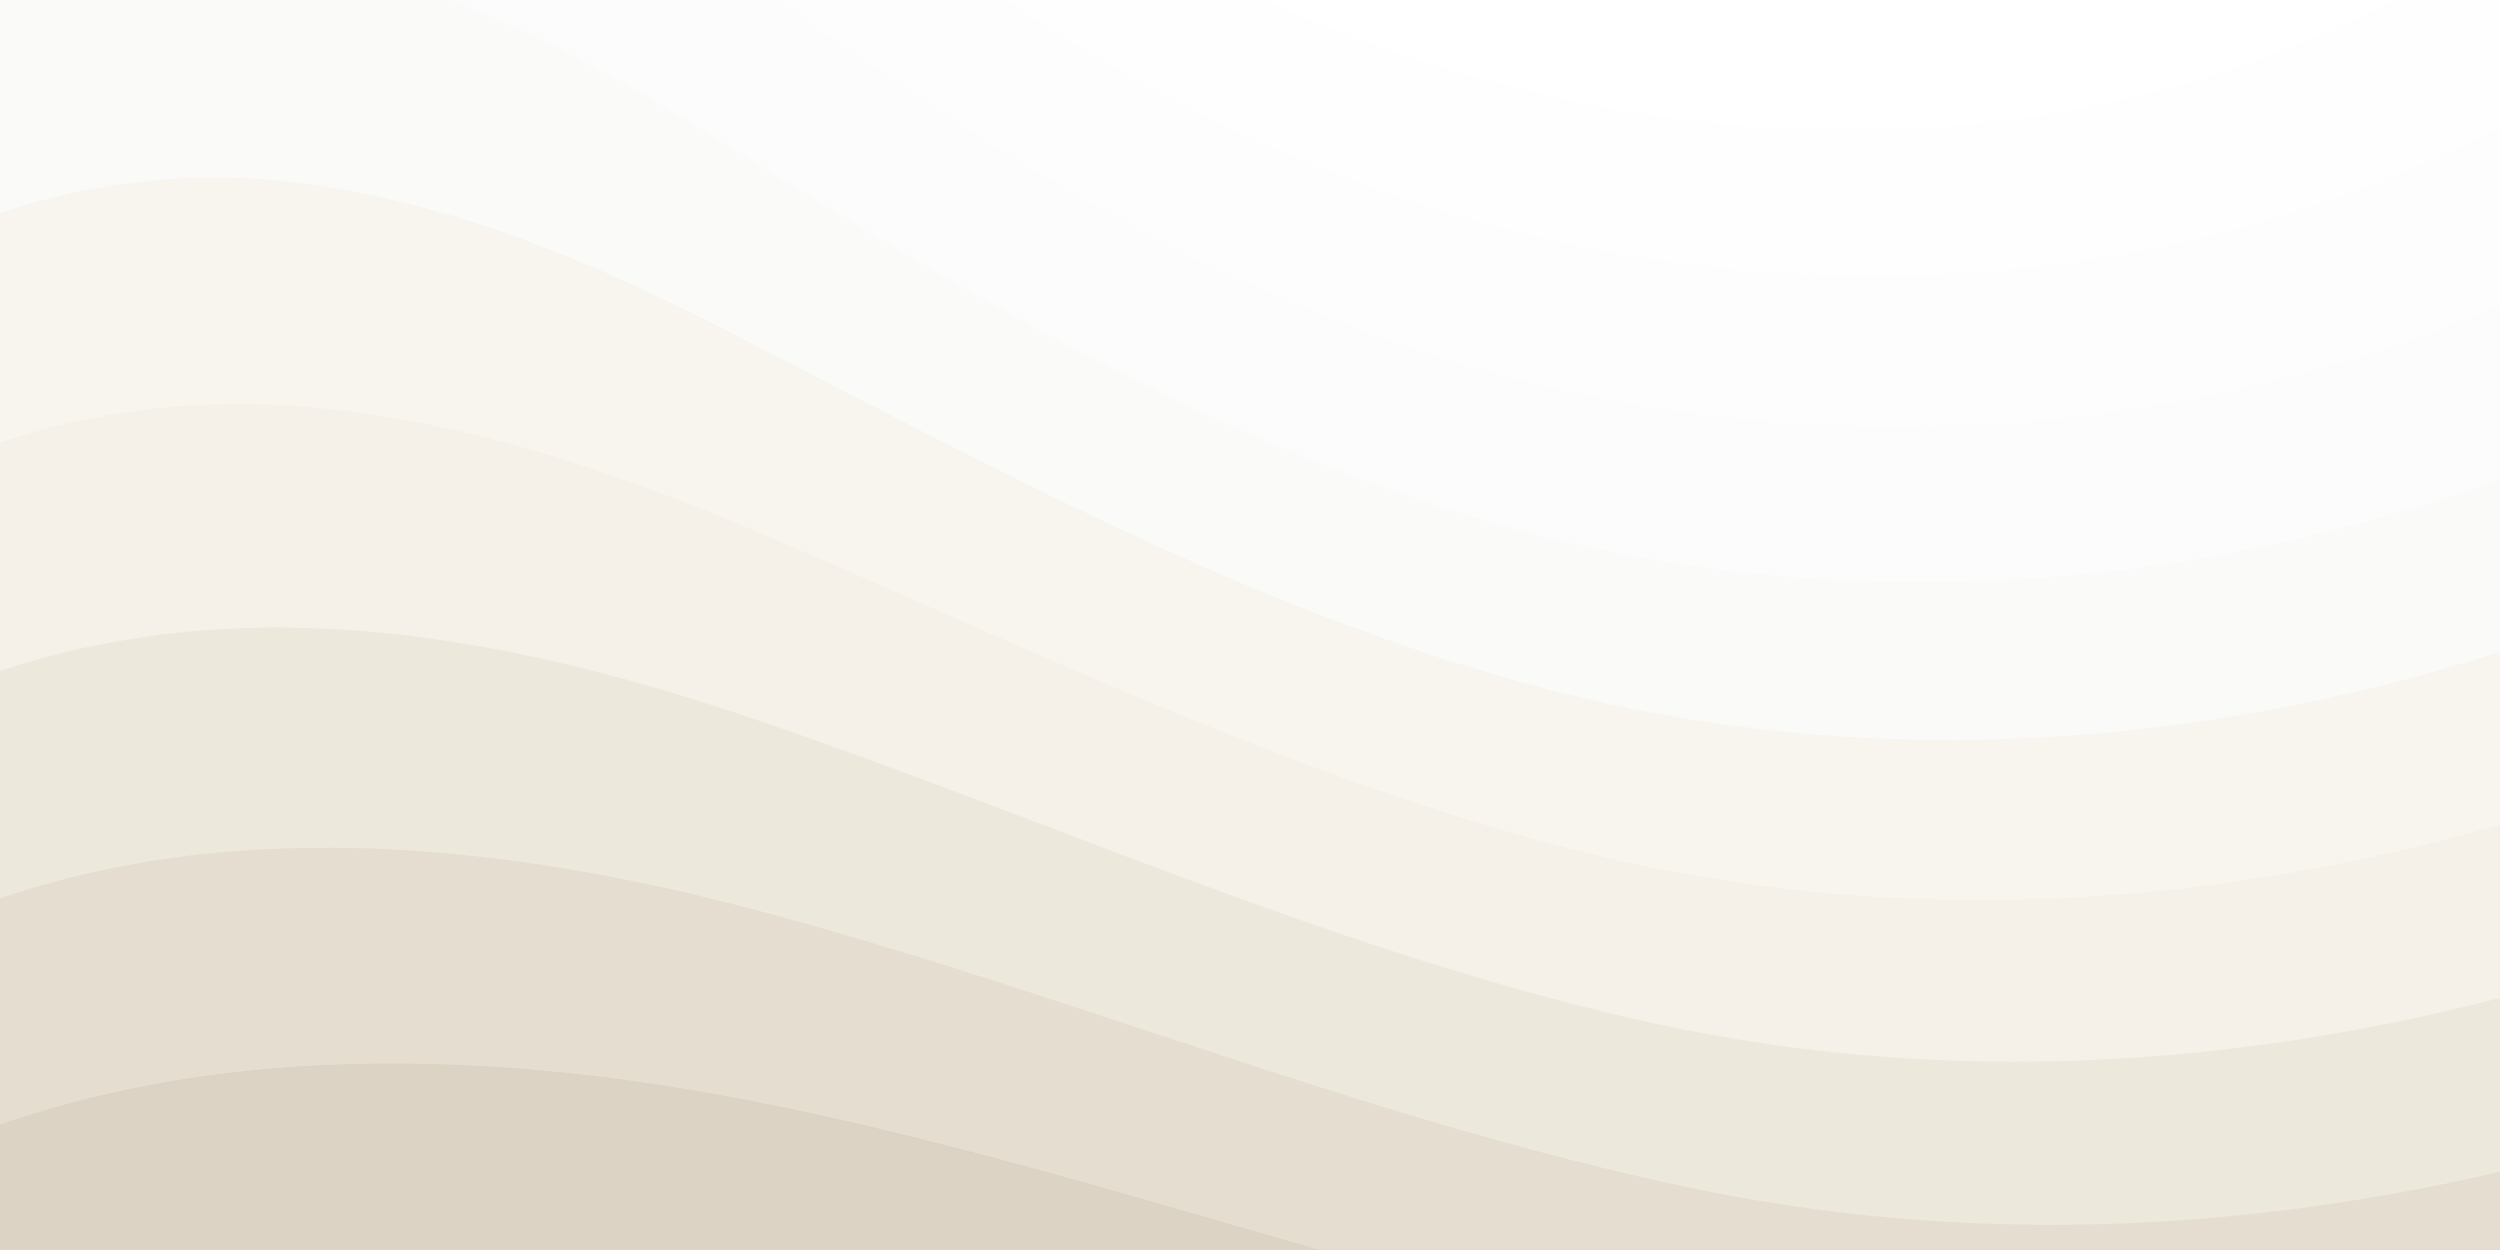
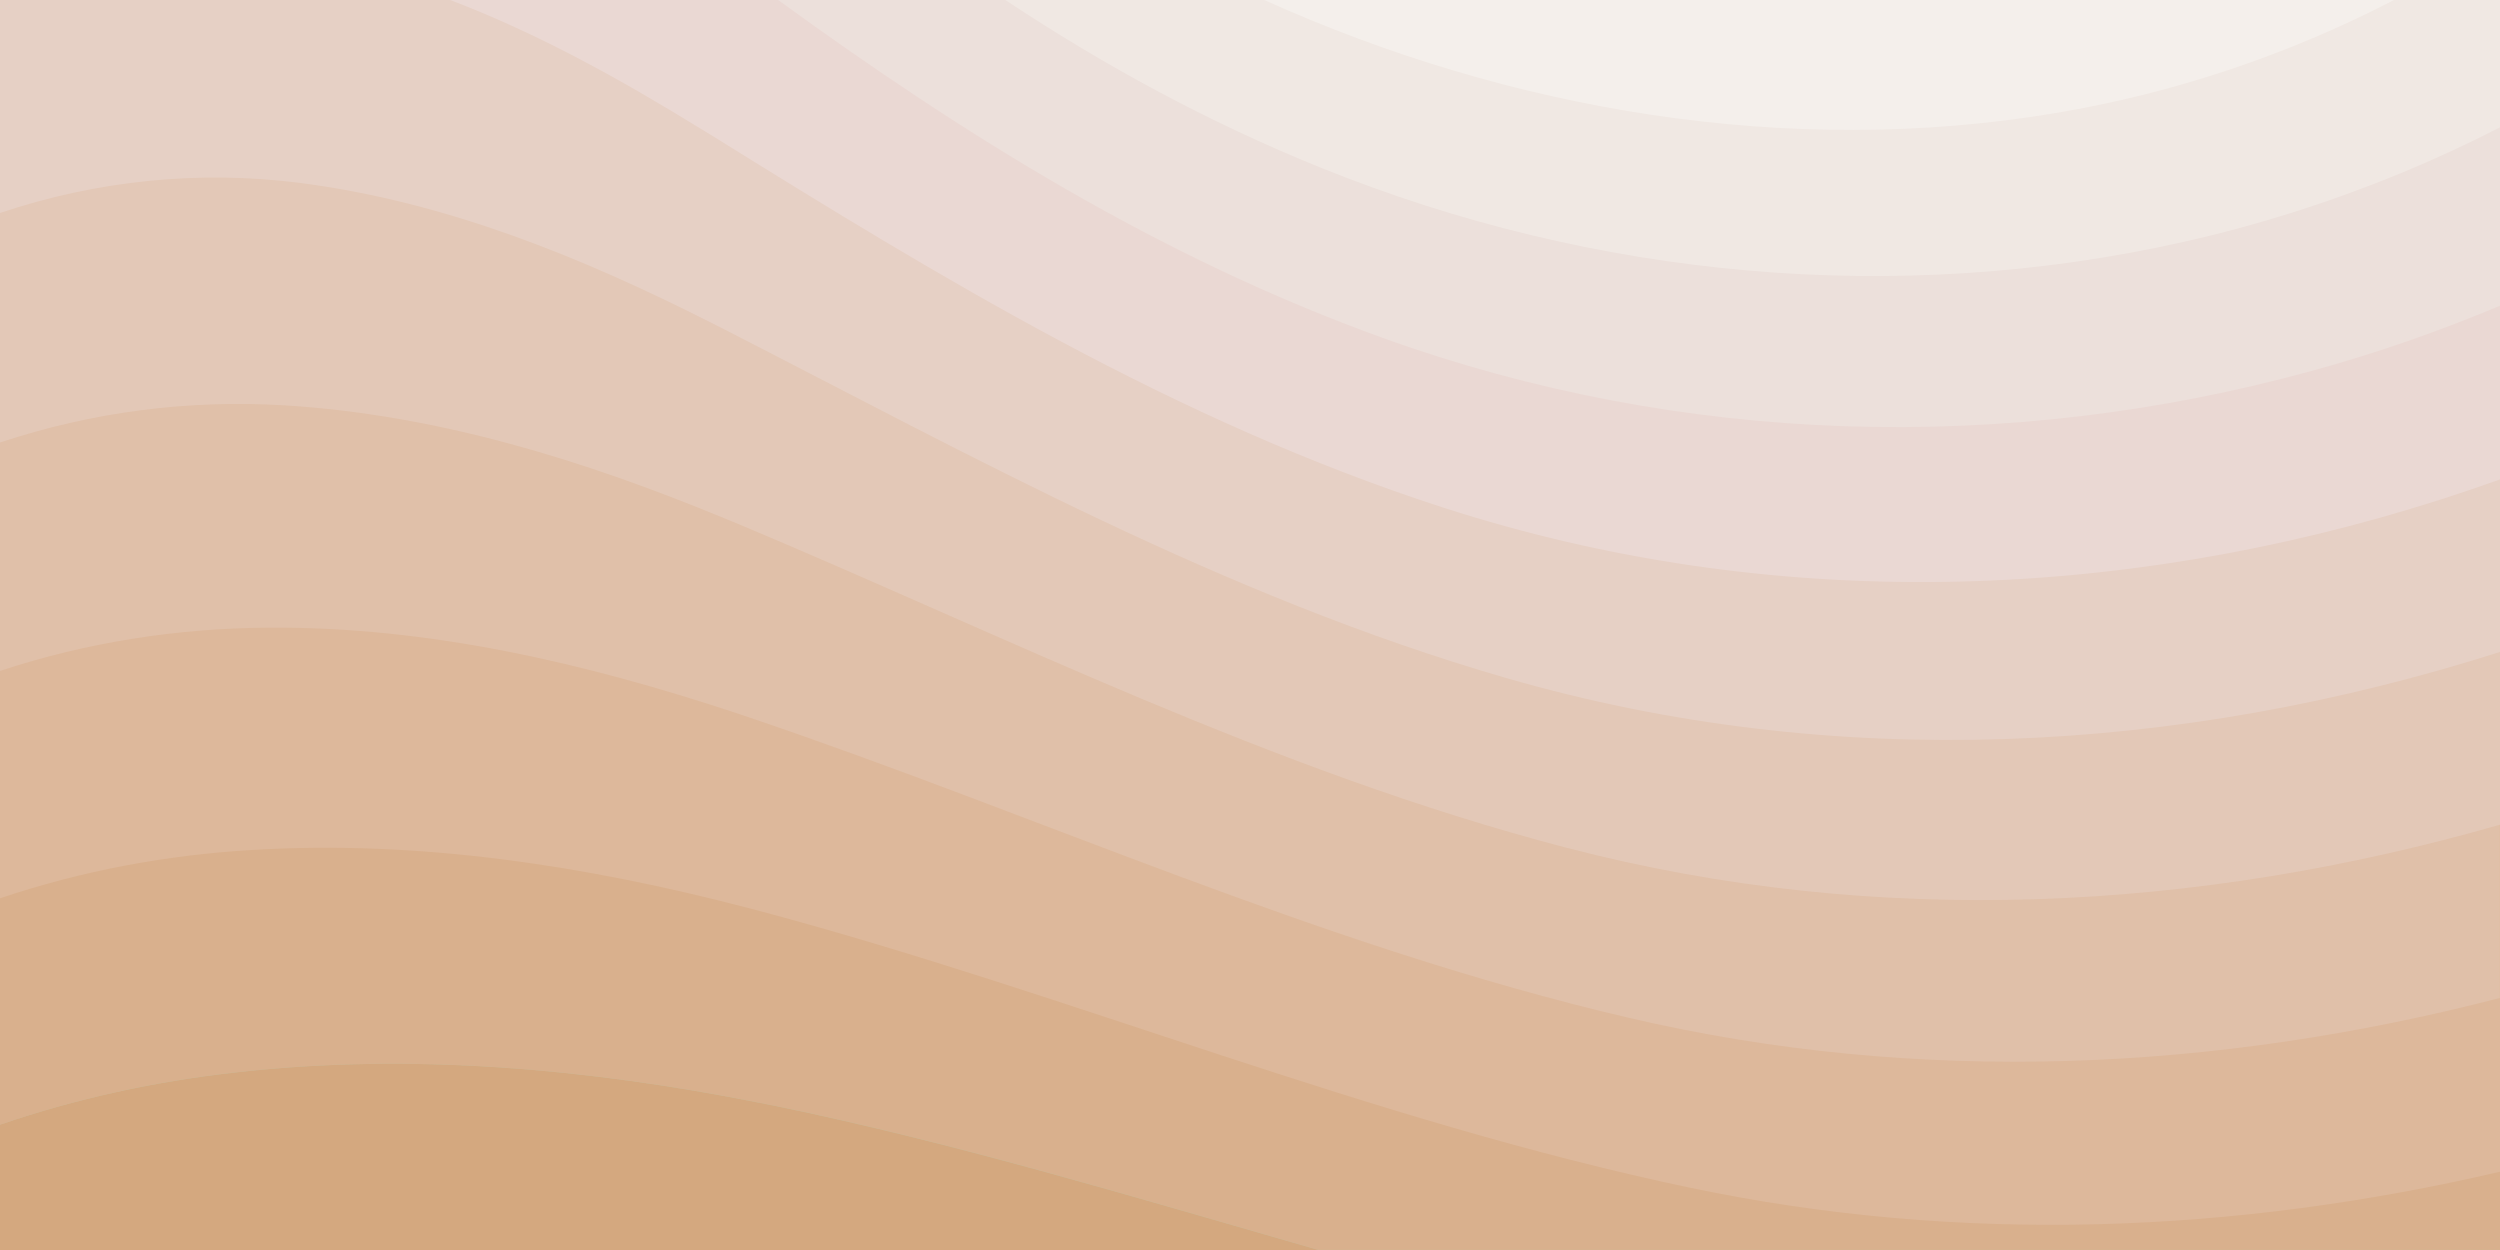
<svg xmlns="http://www.w3.org/2000/svg" width="1600" height="800" viewBox="0 0 1600 800" preserveAspectRatio="none">
-   <rect fill="#D4C9B0" width="1600" height="800" />
+   <rect fill="#C9B895" width="1600" height="800" />
  <g fill-opacity="1">
-     <path fill="#DDD3C4" d="M486 705.8c-109.3-21.8-223.4-32.2-335.3-19.4C99.5 692.1 49 703 0 719.8V800h843.8c-115.9-33.2-230.8-68.1-347.6-92.2C492.8 707.1 489.4 706.5 486 705.8z" />
-     <path fill="#E5DDD0" d="M1600 0H0v719.8c49-16.8 99.5-27.8 150.7-33.5c111.9-12.7 226-2.4 335.3 19.4c3.4 0.7 6.8 1.4 10.2 2c116.8 24 231.7 59 347.6 92.2H1600V0z" />
-     <path fill="#EDE8DC" d="M478.4 581c3.2 0.8 6.4 1.7 9.5 2.5c196.2 52.5 388.7 133.5 593.5 176.6c174.2 36.6 349.5 29.2 518.6-10.2V0H0v574.9c52.3-17.6 106.5-27.7 161.1-30.9C268.4 537.4 375.7 554.2 478.4 581z" />
-     <path fill="#F5F0E8" d="M0 0v429.4c55.6-18.4 113.5-27.3 171.4-27.7c102.8-0.8 203.2 22.7 299.3 54.5c3 1 5.9 2 8.9 3c183.6 62 365.7 146.1 562.4 192.1c186.7 43.7 376.3 34.4 557.9-12.6V0H0z" />
-     <path fill="#F8F5EF" d="M181.8 259.4c98.2 6 191.9 35.2 281.3 72.1c2.8 1.1 5.5 2.3 8.3 3.4c171 71.6 342.7 158.5 531.3 207.7c198.8 51.8 403.4 40.8 597.3-14.8V0H0v283.2C59 263.6 120.6 255.7 181.8 259.4z" />
-     <path fill="#FAFAF8" d="M1600 0H0v136.3c62.3-20.9 127.7-27.5 192.2-19.2c93.6 12.1 180.5 47.7 263.3 89.6c2.6 1.3 5.1 2.6 7.7 3.9c158.4 81.1 319.7 170.9 500.3 223.2c210.5 61 430.8 49 636.6-16.6V0z" />
-     <path fill="#FCFCFC" d="M454.9 86.3C600.7 177 751.6 269.3 924.1 325c208.6 67.4 431.3 60.8 637.9-5.3c12.8-4.1 25.4-8.4 38.1-12.9V0H288.1c56 21.3 108.7 50.6 159.7 82C450.2 83.4 452.5 84.9 454.9 86.3z" />
-     <path fill="#FDFDFD" d="M1600 0H498c118.1 85.8 243.5 164.5 386.8 216.2c191.8 69.2 400 74.7 595 21.1c40.8-11.2 81.1-25.2 120.3-41.7V0z" />
-     <path fill="#FEFEFE" d="M1397.5 154.8c47.2-10.6 93.6-25.3 138.6-43.8c21.7-8.9 43-18.8 63.9-29.5V0H643.4c62.9 41.7 129.7 78.2 202.1 107.4C1020.4 178.1 1214.2 196.1 1397.5 154.8z" />
-     <path fill="#FFFFFF" d="M1315.3 72.4c75.3-12.6 148.9-37.1 216.8-72.4h-723C966.8 71 1144.7 101 1315.3 72.4z" />
+     <path fill="#D4A87F" d="M486 705.8c-109.3-21.8-223.4-32.2-335.3-19.4C99.5 692.1 49 703 0 719.8V800h843.8c-115.9-33.2-230.8-68.1-347.6-92.2C492.8 707.1 489.4 706.5 486 705.8z" />
+     <path fill="#D9B08D" d="M1600 0H0v719.8c49-16.8 99.5-27.8 150.7-33.5c111.9-12.7 226-2.4 335.3 19.4c3.4 0.7 6.8 1.4 10.2 2c116.8 24 231.7 59 347.6 92.2H1600V0z" />
+     <path fill="#DDB89B" d="M478.4 581c3.2 0.8 6.4 1.7 9.5 2.5c196.2 52.5 388.7 133.5 593.5 176.6c174.2 36.6 349.5 29.2 518.6-10.2V0H0v574.9c52.3-17.6 106.5-27.7 161.1-30.9C268.4 537.4 375.7 554.2 478.4 581z" />
+     <path fill="#E0C0A9" d="M0 0v429.4c55.6-18.4 113.5-27.3 171.4-27.7c102.8-0.8 203.2 22.7 299.3 54.5c3 1 5.9 2 8.9 3c183.6 62 365.7 146.1 562.4 192.1c186.7 43.7 376.3 34.4 557.9-12.6V0H0z" />
+     <path fill="#E3C8B7" d="M181.8 259.4c98.2 6 191.9 35.2 281.3 72.1c2.8 1.1 5.5 2.3 8.3 3.4c171 71.6 342.7 158.5 531.3 207.7c198.8 51.8 403.4 40.8 597.3-14.8V0H0v283.2C59 263.6 120.6 255.7 181.8 259.4z" />
+     <path fill="#E6D0C5" d="M1600 0H0v136.3c62.3-20.9 127.7-27.5 192.2-19.2c93.6 12.1 180.5 47.7 263.3 89.6c2.6 1.3 5.1 2.6 7.7 3.9c158.4 81.1 319.7 170.9 500.3 223.2c210.5 61 430.8 49 636.6-16.6V0z" />
+     <path fill="#EAD8D3" d="M454.9 86.3C600.7 177 751.6 269.3 924.1 325c208.6 67.4 431.3 60.8 637.9-5.3c12.8-4.1 25.4-8.4 38.1-12.9V0H288.1c56 21.3 108.7 50.6 159.7 82C450.2 83.4 452.5 84.9 454.9 86.3z" />
+     <path fill="#ECE0DB" d="M1600 0H498c118.1 85.8 243.5 164.5 386.8 216.2c191.8 69.2 400 74.7 595 21.1c40.8-11.2 81.1-25.2 120.3-41.7V0z" />
+     <path fill="#F0E8E3" d="M1397.5 154.8c47.2-10.6 93.6-25.3 138.6-43.8c21.7-8.9 43-18.8 63.9-29.5V0H643.4c62.9 41.7 129.7 78.2 202.1 107.4C1020.4 178.1 1214.2 196.1 1397.5 154.8z" />
+     <path fill="#F4EFEB" d="M1315.3 72.4c75.3-12.6 148.9-37.1 216.8-72.4h-723C966.8 71 1144.7 101 1315.3 72.4z" />
  </g>
</svg>
